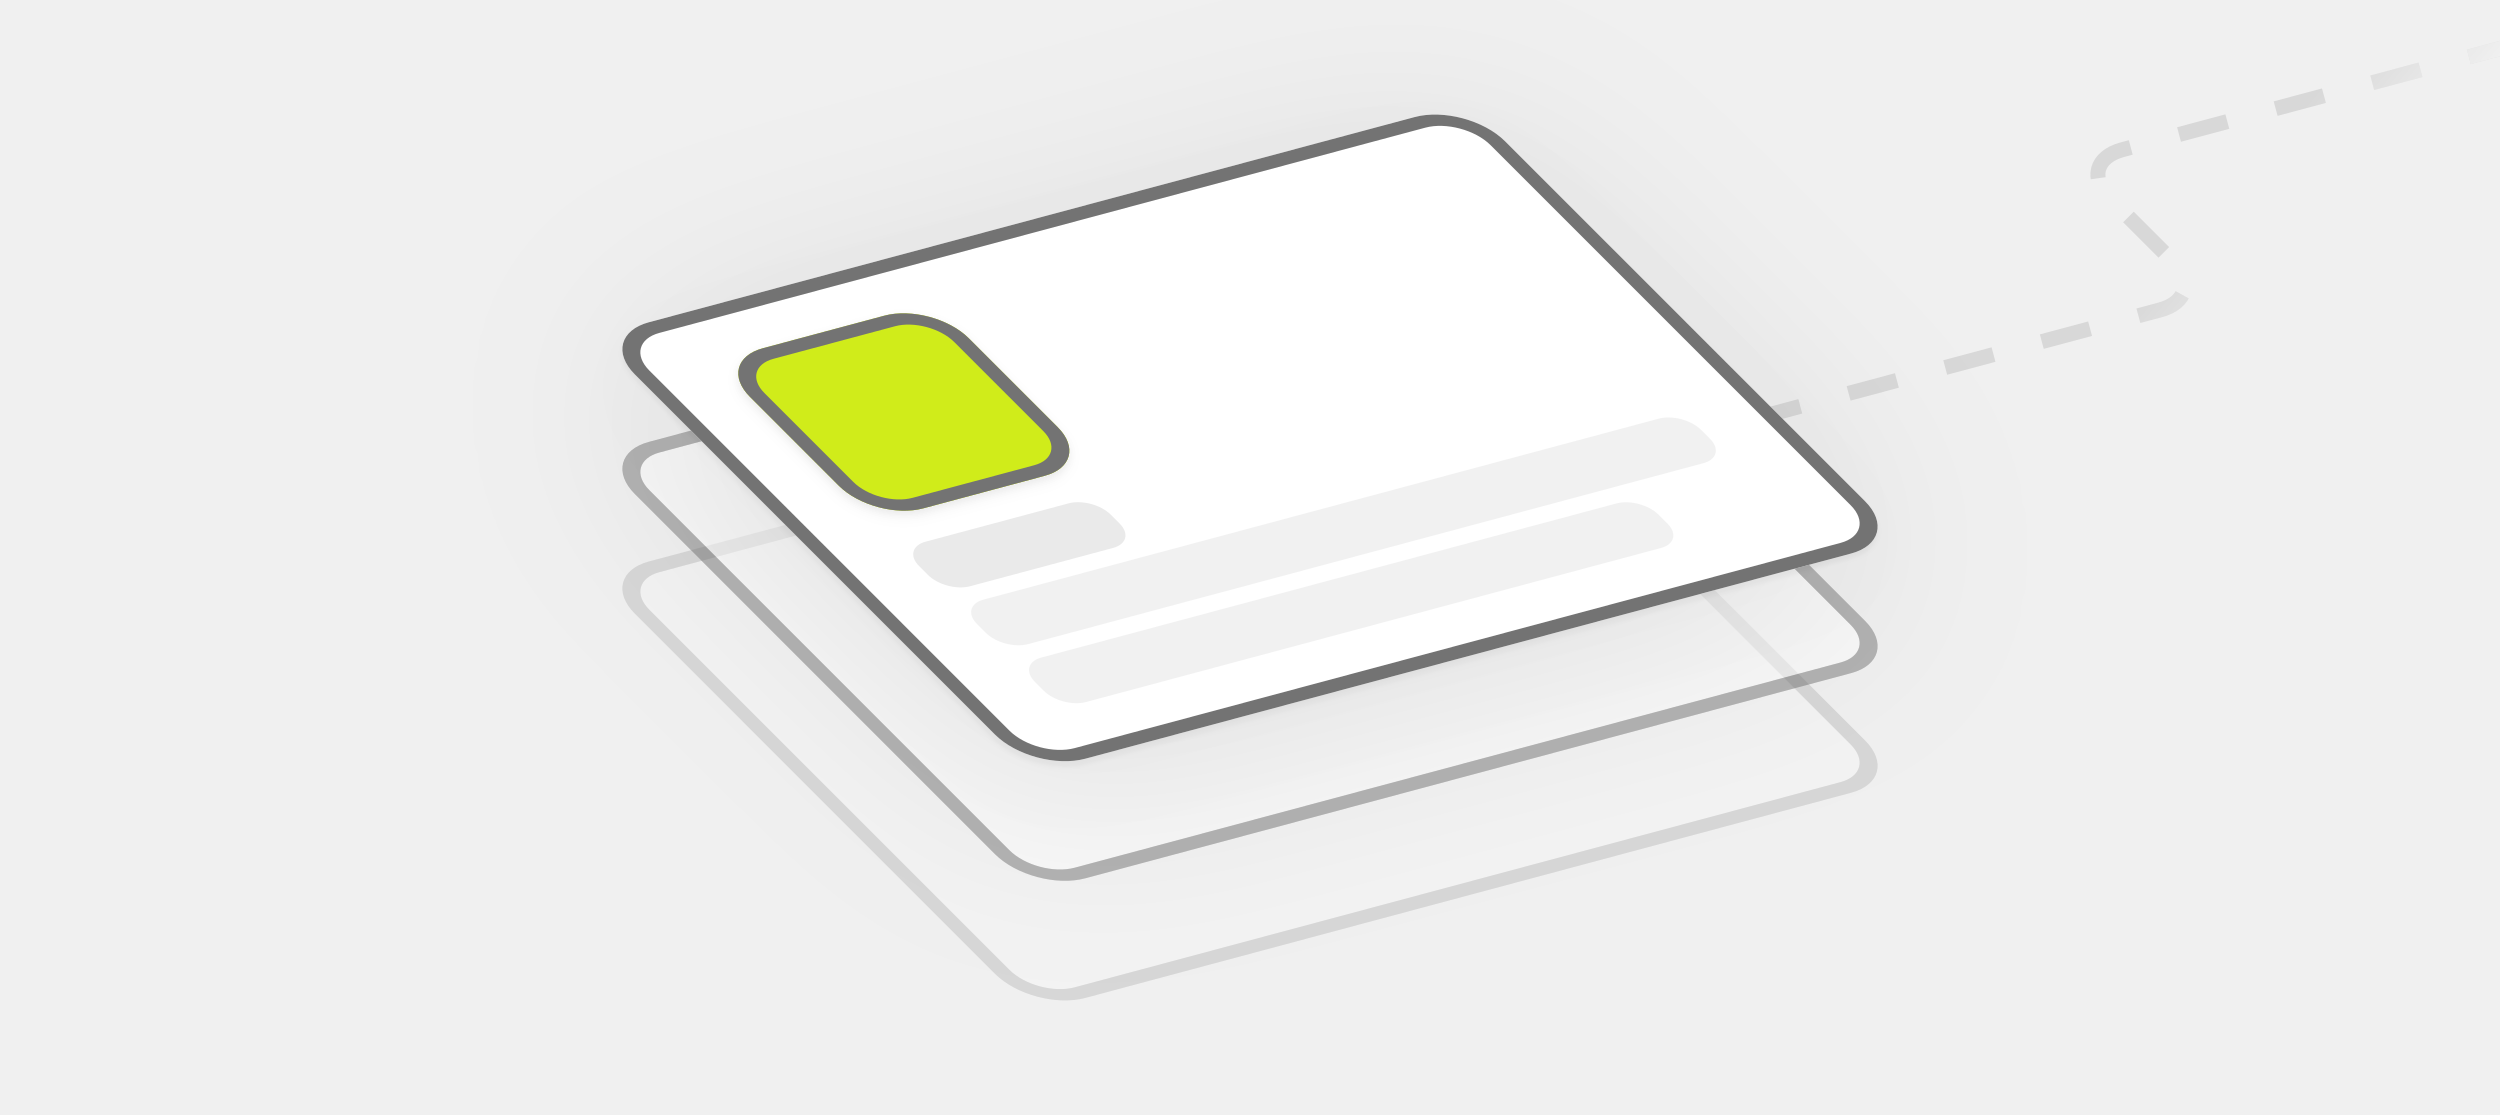
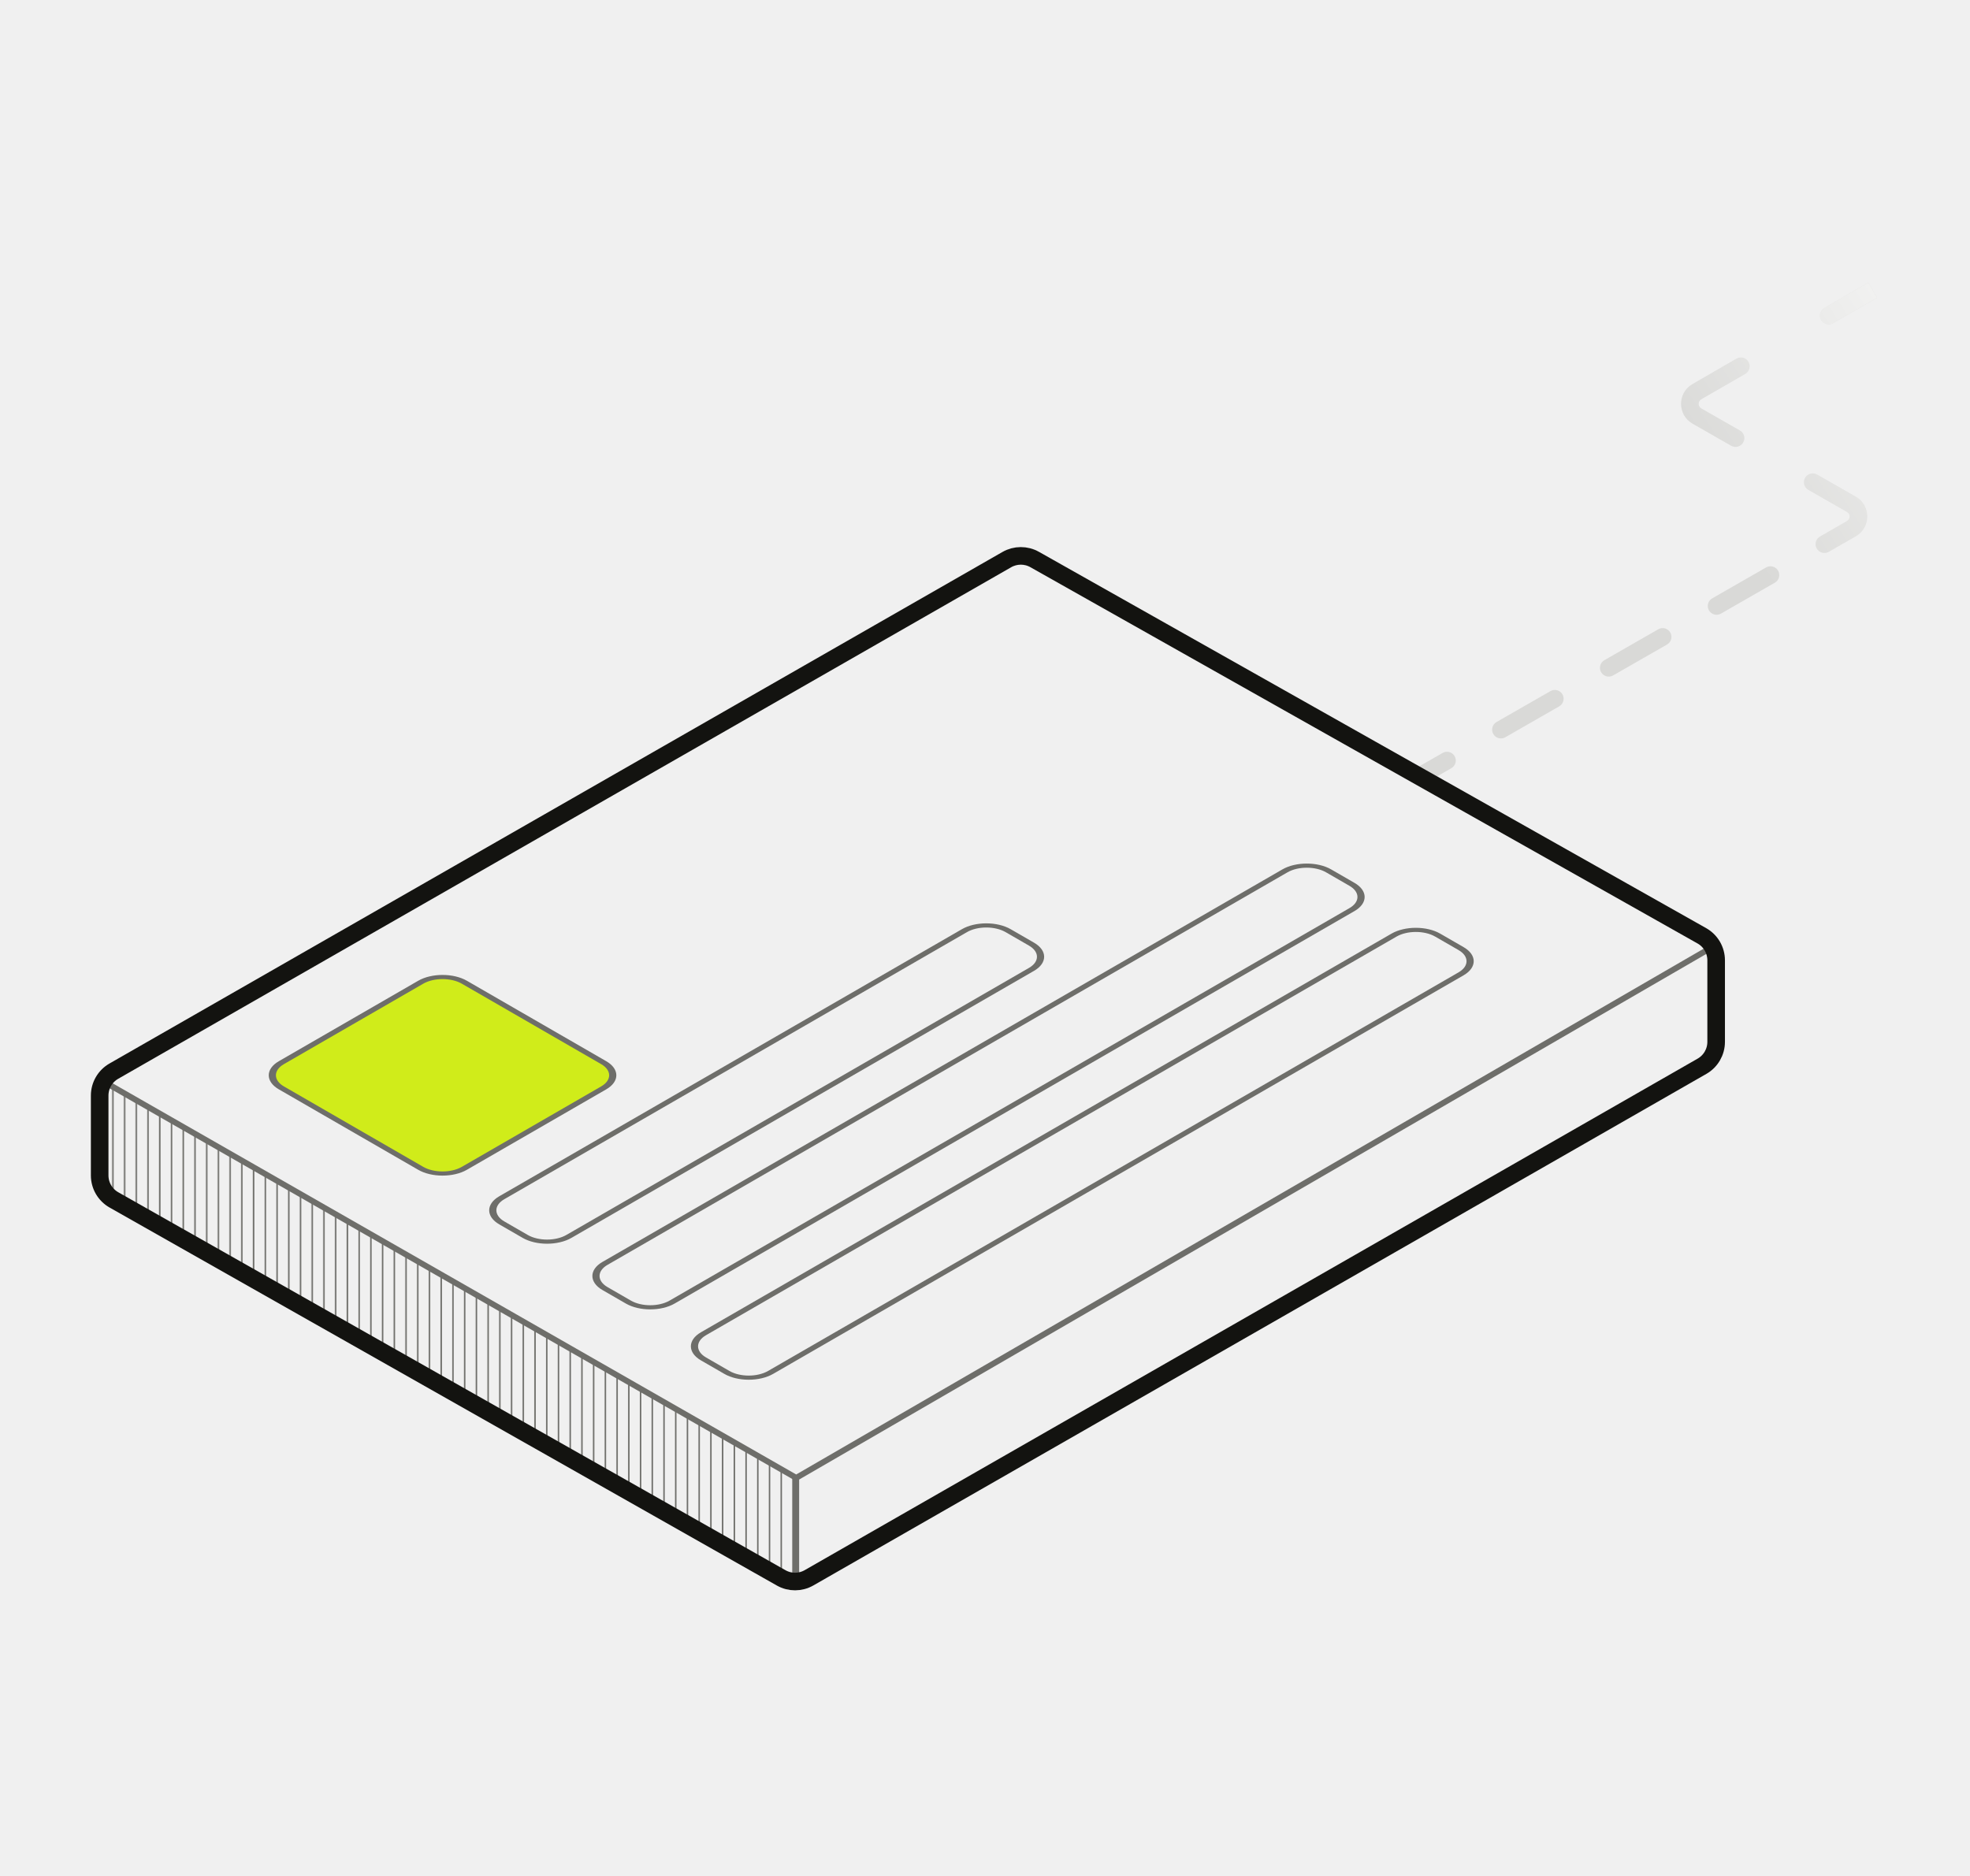
- <svg xmlns="http://www.w3.org/2000/svg" width="500" height="223" viewBox="0 0 500 223" fill="none">
-   <g clip-path="url(#clip0_2744_18903)">
-     <path d="M331.087 89.03L432.026 61.983C437.361 60.554 438.52 56.229 434.614 52.324L421.886 39.596C417.981 35.691 419.14 31.366 424.475 29.937L536.039 0.043" stroke="#D8D8D8" stroke-width="3" stroke-dasharray="10 10" />
-     <path d="M331.087 89.03L432.026 61.983C437.361 60.554 438.52 56.229 434.614 52.324L421.886 39.596C417.981 35.691 419.14 31.366 424.475 29.937L536.039 0.043" stroke="url(#paint0_linear_2744_18903)" stroke-width="3" stroke-dasharray="10 10" />
-     <g opacity="0.2">
-       <rect x="2.51" y="0.672" width="177.18" height="120.444" rx="9.3" transform="matrix(0.965926 -0.258819 0.707107 0.707107 118.945 115.942)" fill="white" />
-       <rect x="2.51" y="0.672" width="177.18" height="120.444" rx="9.3" transform="matrix(0.965926 -0.258819 0.707107 0.707107 118.945 115.942)" stroke="#D8D8D8" stroke-width="3" />
-       <rect x="2.51" y="0.672" width="177.18" height="120.444" rx="9.3" transform="matrix(0.965926 -0.258819 0.707107 0.707107 118.945 115.942)" stroke="#737373" stroke-width="3" />
-     </g>
-     <g opacity="0.5">
-       <rect x="2.51" y="0.672" width="177.18" height="120.444" rx="9.3" transform="matrix(0.965926 -0.258819 0.707107 0.707107 118.945 92.0193)" fill="white" />
-       <rect x="2.51" y="0.672" width="177.18" height="120.444" rx="9.3" transform="matrix(0.965926 -0.258819 0.707107 0.707107 118.945 92.0193)" stroke="#D8D8D8" stroke-width="3" />
-       <rect x="2.51" y="0.672" width="177.18" height="120.444" rx="9.3" transform="matrix(0.965926 -0.258819 0.707107 0.707107 118.945 92.0193)" stroke="#737373" stroke-width="3" />
-     </g>
-     <g filter="url(#filter0_ddd_2744_18903)">
-       <g clip-path="url(#clip1_2744_18903)">
-         <rect width="180.18" height="123.444" rx="10.8" transform="matrix(0.965926 -0.258819 0.707107 0.707107 119.335 67.2505)" fill="white" />
-         <g filter="url(#filter1_dd_2744_18903)">
-           <rect width="45.324" height="45.324" rx="10.08" transform="matrix(0.965926 -0.258819 0.707107 0.707107 142.85 72.2466)" fill="#D0EC1A" />
-           <rect x="2.51" y="0.672" width="42.324" height="42.324" rx="8.58" transform="matrix(0.965926 -0.258819 0.707107 0.707107 142.46 73.0931)" stroke="#737373" stroke-width="3" />
-         </g>
-         <g opacity="0.1">
-           <path d="M183.808 113.205C181.84 111.237 182.424 109.058 185.113 108.337L213.714 100.674C216.403 99.953 220.178 100.965 222.146 102.933L223.928 104.715C225.896 106.683 225.312 108.863 222.624 109.583L194.022 117.247C191.334 117.967 187.559 116.956 185.59 114.987L183.808 113.205Z" fill="#262626" />
-           <path d="M195.391 124.788C193.423 122.82 194.007 120.64 196.695 119.92L331.79 83.721C334.478 83.001 338.254 84.012 340.222 85.981L342.004 87.763C343.972 89.731 343.388 91.91 340.699 92.631L205.605 128.829C202.916 129.55 199.141 128.538 197.173 126.57L195.391 124.788Z" fill="#737373" />
-           <path d="M206.973 136.37C205.005 134.402 205.589 132.222 208.278 131.502L323.291 100.684C325.979 99.964 329.755 100.975 331.723 102.944L333.505 104.726C335.473 106.694 334.889 108.873 332.2 109.594L217.187 140.411C214.499 141.132 210.724 140.12 208.755 138.152L206.973 136.37Z" fill="#737373" />
-         </g>
-       </g>
-       <rect x="2.51" y="0.672" width="177.18" height="120.444" rx="9.3" transform="matrix(0.965926 -0.258819 0.707107 0.707107 118.945 68.097)" stroke="#737373" stroke-width="3" />
-     </g>
-   </g>
+ <svg xmlns="http://www.w3.org/2000/svg" width="336" height="320" viewBox="0 0 336 320" fill="none">
+   <path d="M135.5 252V270L17 202V184L135.5 252Z" fill="url(#pattern0_3912_19481)" />
+   <path d="M241.454 131.071C240.735 131.483 240.487 132.4 240.899 133.118C241.311 133.837 242.228 134.085 242.946 133.673L242.2 132.372L241.454 131.071ZM289.428 70.972L288.684 72.274L289.428 70.972ZM315.76 86.019L316.504 84.717L315.76 86.019ZM315.763 90.185L315.017 88.883L315.763 90.185ZM247.544 131.036C248.263 130.624 248.511 129.708 248.099 128.989C247.687 128.27 246.77 128.022 246.052 128.434L246.798 129.735L247.544 131.036ZM255.247 123.161C254.528 123.573 254.28 124.489 254.692 125.208C255.104 125.927 256.021 126.175 256.74 125.763L255.993 124.462L255.247 123.161ZM265.935 120.49C266.654 120.077 266.902 119.161 266.49 118.442C266.078 117.724 265.161 117.475 264.442 117.887L265.189 119.188L265.935 120.49ZM273.638 112.614C272.919 113.026 272.671 113.943 273.083 114.661C273.495 115.38 274.412 115.628 275.13 115.216L274.384 113.915L273.638 112.614ZM284.326 109.943C285.044 109.531 285.293 108.614 284.881 107.895C284.469 107.177 283.552 106.928 282.833 107.34L283.579 108.642L284.326 109.943ZM292.029 102.067C291.31 102.479 291.062 103.396 291.474 104.114C291.886 104.833 292.802 105.082 293.521 104.669L292.775 103.368L292.029 102.067ZM302.716 99.396C303.435 98.984 303.684 98.067 303.271 97.349C302.859 96.63 301.943 96.381 301.224 96.793L301.97 98.095L302.716 99.396ZM310.419 91.52C309.701 91.932 309.452 92.849 309.864 93.568C310.277 94.286 311.193 94.535 311.912 94.123L311.166 92.821L310.419 91.52ZM309.921 80.955C309.202 80.544 308.286 80.794 307.875 81.513C307.464 82.232 307.714 83.148 308.433 83.56L309.177 82.257L309.921 80.955ZM295.267 76.036C295.986 76.447 296.902 76.197 297.313 75.478C297.724 74.759 297.475 73.842 296.755 73.431L296.011 74.734L295.267 76.036ZM297.664 63.781C298.382 63.367 298.627 62.45 298.213 61.732C297.799 61.015 296.882 60.769 296.164 61.183L296.914 62.482L297.664 63.781ZM311.155 52.528C310.437 52.943 310.192 53.86 310.606 54.578C311.02 55.295 311.937 55.541 312.655 55.127L311.905 53.828L311.155 52.528ZM242.2 132.372L242.946 133.673L247.544 131.036L246.798 129.735L246.052 128.434L241.454 131.071L242.2 132.372ZM255.993 124.462L256.74 125.763L265.935 120.49L265.189 119.188L264.442 117.887L255.247 123.161L255.993 124.462ZM274.384 113.915L275.13 115.216L284.326 109.943L283.579 108.642L282.833 107.34L273.638 112.614L274.384 113.915ZM292.775 103.368L293.521 104.669L302.716 99.396L301.97 98.095L301.224 96.793L292.029 102.067L292.775 103.368ZM311.166 92.821L311.912 94.123L316.51 91.486L315.763 90.185L315.017 88.883L310.419 91.52L311.166 92.821ZM315.763 90.185L316.51 91.486C319.125 89.986 319.122 86.212 316.504 84.717L315.76 86.019L315.016 87.321C315.62 87.666 315.621 88.537 315.017 88.883L315.763 90.185ZM315.76 86.019L316.504 84.717L309.921 80.955L309.177 82.257L308.433 83.56L315.016 87.321L315.76 86.019ZM296.011 74.734L296.755 73.431L290.172 69.67L289.428 70.972L288.684 72.274L295.267 76.036L296.011 74.734ZM289.428 70.972L290.172 69.67C289.569 69.325 289.567 68.456 290.169 68.109L289.419 66.81L288.669 65.511C286.062 67.016 286.07 70.781 288.684 72.274L289.428 70.972ZM289.419 66.81L290.169 68.109L297.664 63.781L296.914 62.482L296.164 61.183L288.669 65.511L289.419 66.81ZM311.905 53.828L312.655 55.127L320.15 50.799L319.4 49.5L318.65 48.201L311.155 52.528L311.905 53.828Z" fill="#D9D9D7" />
+   <path d="M241.454 131.071C240.735 131.483 240.487 132.4 240.899 133.118C241.311 133.837 242.228 134.085 242.946 133.673L242.2 132.372L241.454 131.071ZM289.428 70.972L288.684 72.274L289.428 70.972ZM315.76 86.019L316.504 84.717L315.76 86.019ZM315.763 90.185L315.017 88.883L315.763 90.185ZM247.544 131.036C248.263 130.624 248.511 129.708 248.099 128.989C247.687 128.27 246.77 128.022 246.052 128.434L246.798 129.735L247.544 131.036ZM255.247 123.161C254.528 123.573 254.28 124.489 254.692 125.208C255.104 125.927 256.021 126.175 256.74 125.763L255.993 124.462L255.247 123.161ZM265.935 120.49C266.654 120.077 266.902 119.161 266.49 118.442C266.078 117.724 265.161 117.475 264.442 117.887L265.189 119.188L265.935 120.49ZM273.638 112.614C272.919 113.026 272.671 113.943 273.083 114.661C273.495 115.38 274.412 115.628 275.13 115.216L274.384 113.915L273.638 112.614ZM284.326 109.943C285.044 109.531 285.293 108.614 284.881 107.895C284.469 107.177 283.552 106.928 282.833 107.34L283.579 108.642L284.326 109.943ZM292.029 102.067C291.31 102.479 291.062 103.396 291.474 104.114C291.886 104.833 292.802 105.082 293.521 104.669L292.775 103.368L292.029 102.067ZM302.716 99.396C303.435 98.984 303.684 98.067 303.271 97.349C302.859 96.63 301.943 96.381 301.224 96.793L301.97 98.095L302.716 99.396ZM310.419 91.52C309.701 91.932 309.452 92.849 309.864 93.568C310.277 94.286 311.193 94.535 311.912 94.123L311.166 92.821L310.419 91.52ZM309.921 80.955C309.202 80.544 308.286 80.794 307.875 81.513C307.464 82.232 307.714 83.148 308.433 83.56L309.177 82.257L309.921 80.955ZM295.267 76.036C295.986 76.447 296.902 76.197 297.313 75.478C297.724 74.759 297.475 73.842 296.755 73.431L296.011 74.734L295.267 76.036ZM297.664 63.781C298.382 63.367 298.627 62.45 298.213 61.732C297.799 61.015 296.882 60.769 296.164 61.183L296.914 62.482L297.664 63.781ZM311.155 52.528C310.437 52.943 310.192 53.86 310.606 54.578C311.02 55.295 311.937 55.541 312.655 55.127L311.905 53.828L311.155 52.528ZM242.2 132.372L242.946 133.673L247.544 131.036L246.798 129.735L246.052 128.434L241.454 131.071L242.2 132.372ZM255.993 124.462L256.74 125.763L265.935 120.49L265.189 119.188L264.442 117.887L255.247 123.161L255.993 124.462ZM274.384 113.915L275.13 115.216L284.326 109.943L283.579 108.642L282.833 107.34L273.638 112.614L274.384 113.915ZM292.775 103.368L293.521 104.669L302.716 99.396L301.97 98.095L301.224 96.793L292.029 102.067L292.775 103.368ZM311.166 92.821L311.912 94.123L316.51 91.486L315.763 90.185L315.017 88.883L310.419 91.52L311.166 92.821ZM315.763 90.185L316.51 91.486C319.125 89.986 319.122 86.212 316.504 84.717L315.76 86.019L315.016 87.321C315.62 87.666 315.621 88.537 315.017 88.883L315.763 90.185ZM315.76 86.019L316.504 84.717L309.921 80.955L309.177 82.257L308.433 83.56L315.016 87.321L315.76 86.019ZM296.011 74.734L296.755 73.431L290.172 69.67L289.428 70.972L288.684 72.274L295.267 76.036L296.011 74.734ZM289.428 70.972L290.172 69.67C289.569 69.325 289.567 68.456 290.169 68.109L289.419 66.81L288.669 65.511C286.062 67.016 286.07 70.781 288.684 72.274L289.428 70.972ZM289.419 66.81L290.169 68.109L297.664 63.781L296.914 62.482L296.164 61.183L288.669 65.511L289.419 66.81ZM311.905 53.828L312.655 55.127L320.15 50.799L319.4 49.5L318.65 48.201L311.155 52.528L311.905 53.828Z" fill="url(#paint0_linear_3912_19481)" />
+   <rect x="0.866" width="36.041" height="36.041" rx="4.3" transform="matrix(0.866025 -0.5 0.866025 0.5 43.5164 183.852)" fill="#D0EC1A" stroke="#6E6E6A" />
+   <rect x="0.866" width="99.712" height="13.208" rx="4.3" transform="matrix(0.866025 -0.5 0.866025 0.5 81.116 206.888)" stroke="#6E6E6A" />
+   <rect x="0.866" width="142.509" height="13.208" rx="4.3" transform="matrix(0.866025 -0.5 0.866025 0.5 98.7156 218.088)" stroke="#6E6E6A" />
+   <rect x="0.866" width="144.591" height="13.208" rx="4.3" transform="matrix(0.866025 -0.5 0.866025 0.5 115.516 230.088)" stroke="#6E6E6A" />
+   <path d="M17 184.099L135.8 252.092M135.8 252.092V270.092M135.8 252.092C197.769 216.182 236.207 193.908 291.788 161.7" stroke="#6E6E6A" />
+   <path d="M17 200.503V186.882C17 185.161 17.921 183.572 19.414 182.717L171.724 95.456C173.192 94.615 174.994 94.609 176.468 95.44L290.263 159.627C291.771 160.478 292.704 162.076 292.704 163.808V177.717C292.704 179.438 291.784 181.027 290.291 181.882L137.986 269.14C136.515 269.983 134.709 269.987 133.234 269.152L19.434 204.679C17.93 203.827 17 202.232 17 200.503Z" stroke="#131310" stroke-width="3" />
  <defs>
-     <filter id="filter0_ddd_2744_18903" x="76.135" y="-14.483" width="347.729" height="220.322" filterUnits="userSpaceOnUse" color-interpolation-filters="sRGB">
-       <feFlood flood-opacity="0" result="BackgroundImageFix" />
-       <feColorMatrix in="SourceAlpha" type="matrix" values="0 0 0 0 0 0 0 0 0 0 0 0 0 0 0 0 0 0 127 0" result="hardAlpha" />
-       <feOffset dy="8.1" />
-       <feGaussianBlur stdDeviation="21.6" />
-       <feColorMatrix type="matrix" values="0 0 0 0 0 0 0 0 0 0 0 0 0 0 0 0 0 0 0.088 0" />
-       <feBlend mode="normal" in2="BackgroundImageFix" result="effect1_dropShadow_2744_18903" />
-       <feColorMatrix in="SourceAlpha" type="matrix" values="0 0 0 0 0 0 0 0 0 0 0 0 0 0 0 0 0 0 127 0" result="hardAlpha" />
-       <feOffset dy="5.4" />
-       <feGaussianBlur stdDeviation="10.8" />
-       <feColorMatrix type="matrix" values="0 0 0 0 0 0 0 0 0 0 0 0 0 0 0 0 0 0 0.011 0" />
-       <feBlend mode="normal" in2="effect1_dropShadow_2744_18903" result="effect2_dropShadow_2744_18903" />
-       <feColorMatrix in="SourceAlpha" type="matrix" values="0 0 0 0 0 0 0 0 0 0 0 0 0 0 0 0 0 0 127 0" result="hardAlpha" />
-       <feOffset dy="0.9" />
-       <feGaussianBlur stdDeviation="0.45" />
-       <feColorMatrix type="matrix" values="0 0 0 0 0 0 0 0 0 0 0 0 0 0 0 0 0 0 0.044 0" />
-       <feBlend mode="normal" in2="effect2_dropShadow_2744_18903" result="effect3_dropShadow_2744_18903" />
-       <feBlend mode="normal" in="SourceGraphic" in2="effect3_dropShadow_2744_18903" result="shape" />
-     </filter>
-     <filter id="filter1_dd_2744_18903" x="140.33" y="59.256" width="80.869" height="48.82" filterUnits="userSpaceOnUse" color-interpolation-filters="sRGB">
-       <feFlood flood-opacity="0" result="BackgroundImageFix" />
-       <feColorMatrix in="SourceAlpha" type="matrix" values="0 0 0 0 0 0 0 0 0 0 0 0 0 0 0 0 0 0 127 0" result="hardAlpha" />
-       <feOffset dy="0.63" />
-       <feGaussianBlur stdDeviation="0.63" />
-       <feComposite in2="hardAlpha" operator="out" />
-       <feColorMatrix type="matrix" values="0 0 0 0 0 0 0 0 0 0 0 0 0 0 0 0 0 0 0.04 0" />
-       <feBlend mode="normal" in2="BackgroundImageFix" result="effect1_dropShadow_2744_18903" />
-       <feColorMatrix in="SourceAlpha" type="matrix" values="0 0 0 0 0 0 0 0 0 0 0 0 0 0 0 0 0 0 127 0" result="hardAlpha" />
-       <feOffset dy="1.26" />
-       <feGaussianBlur stdDeviation="1.26" />
-       <feColorMatrix type="matrix" values="0 0 0 0 0 0 0 0 0 0 0 0 0 0 0 0 0 0 0.04 0" />
-       <feBlend mode="normal" in2="effect1_dropShadow_2744_18903" result="effect2_dropShadow_2744_18903" />
-       <feBlend mode="normal" in="SourceGraphic" in2="effect2_dropShadow_2744_18903" result="shape" />
-     </filter>
-     <linearGradient id="paint0_linear_2744_18903" x1="539.393" y1="-0.092" x2="504.379" y2="-29.91" gradientUnits="userSpaceOnUse">
+     <linearGradient id="paint0_linear_3912_19481" x1="360" y1="40.499" x2="292" y2="84.499" gradientUnits="userSpaceOnUse">
      <stop offset="0.173" stop-color="white" />
      <stop offset="1" stop-color="white" stop-opacity="0" />
    </linearGradient>
-     <clipPath id="clip0_2744_18903">
-       <rect width="500" height="223" fill="white" />
-     </clipPath>
-     <clipPath id="clip1_2744_18903">
-       <rect width="180.18" height="123.444" rx="10.8" transform="matrix(0.965926 -0.258819 0.707107 0.707107 119.335 67.2505)" fill="white" />
+     <pattern id="pattern0_3912_19481" patternUnits="userSpaceOnUse" patternTransform="matrix(16 0 0 16 68.25 219)" preserveAspectRatio="none" viewBox="0 0 64 64" width="1" height="1">
+       <g id="pattern0_3912_19481_inner">
+         <g clip-path="url(#clip0_3912_19481)">
+           <path d="M4 96V-32" stroke="#6E6E6A" />
+           <path d="M12 96V-32" stroke="#6E6E6A" />
+           <path d="M20 96V-32" stroke="#6E6E6A" />
+           <path d="M28 96V-32" stroke="#6E6E6A" />
+           <path d="M36 96V-32" stroke="#6E6E6A" />
+           <path d="M44 96V-32" stroke="#6E6E6A" />
+           <path d="M52 96V-32" stroke="#6E6E6A" />
+           <path d="M60 96V-32" stroke="#6E6E6A" />
+         </g>
+       </g>
+     </pattern>
+     <clipPath id="clip0_3912_19481">
+       <rect width="64" height="64" fill="white" />
    </clipPath>
  </defs>
</svg>
